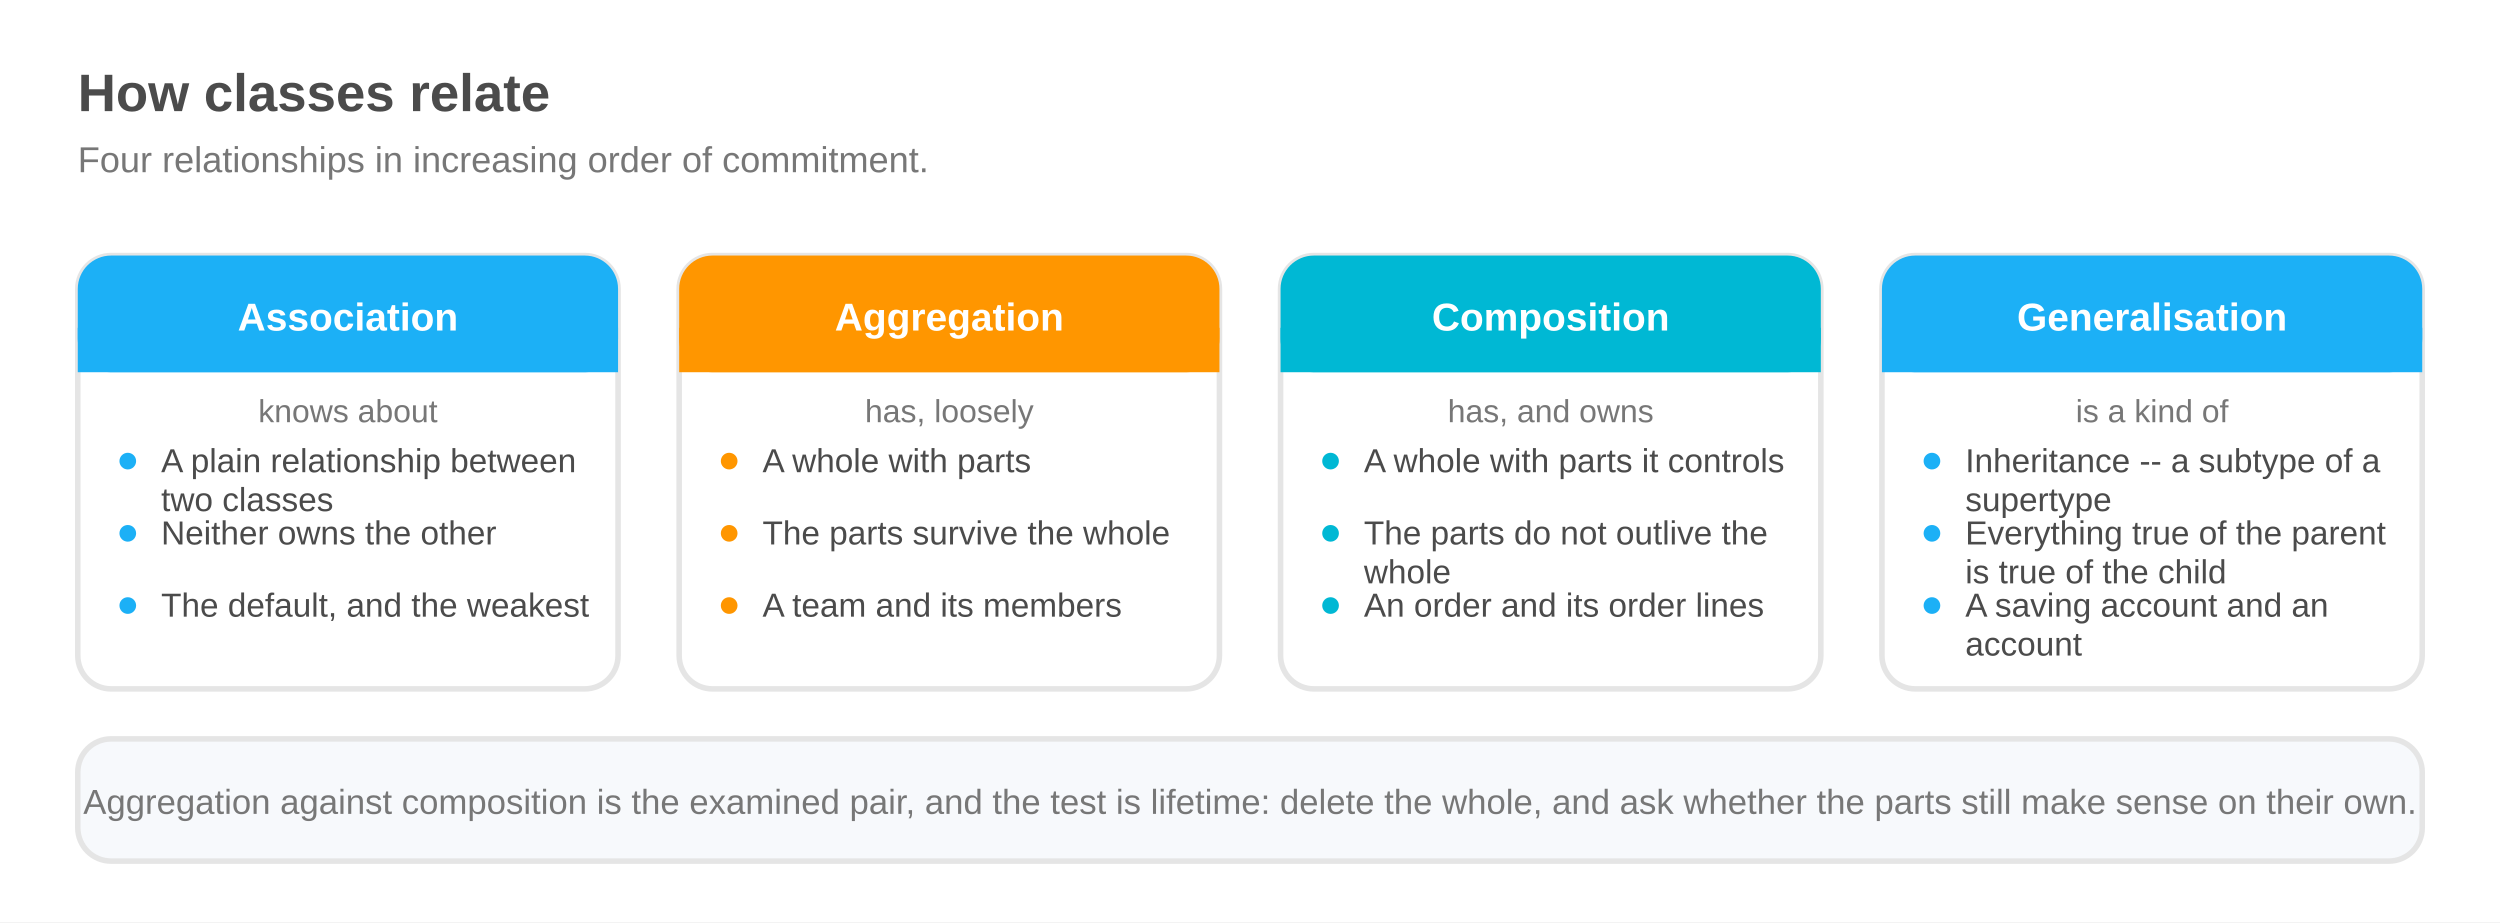
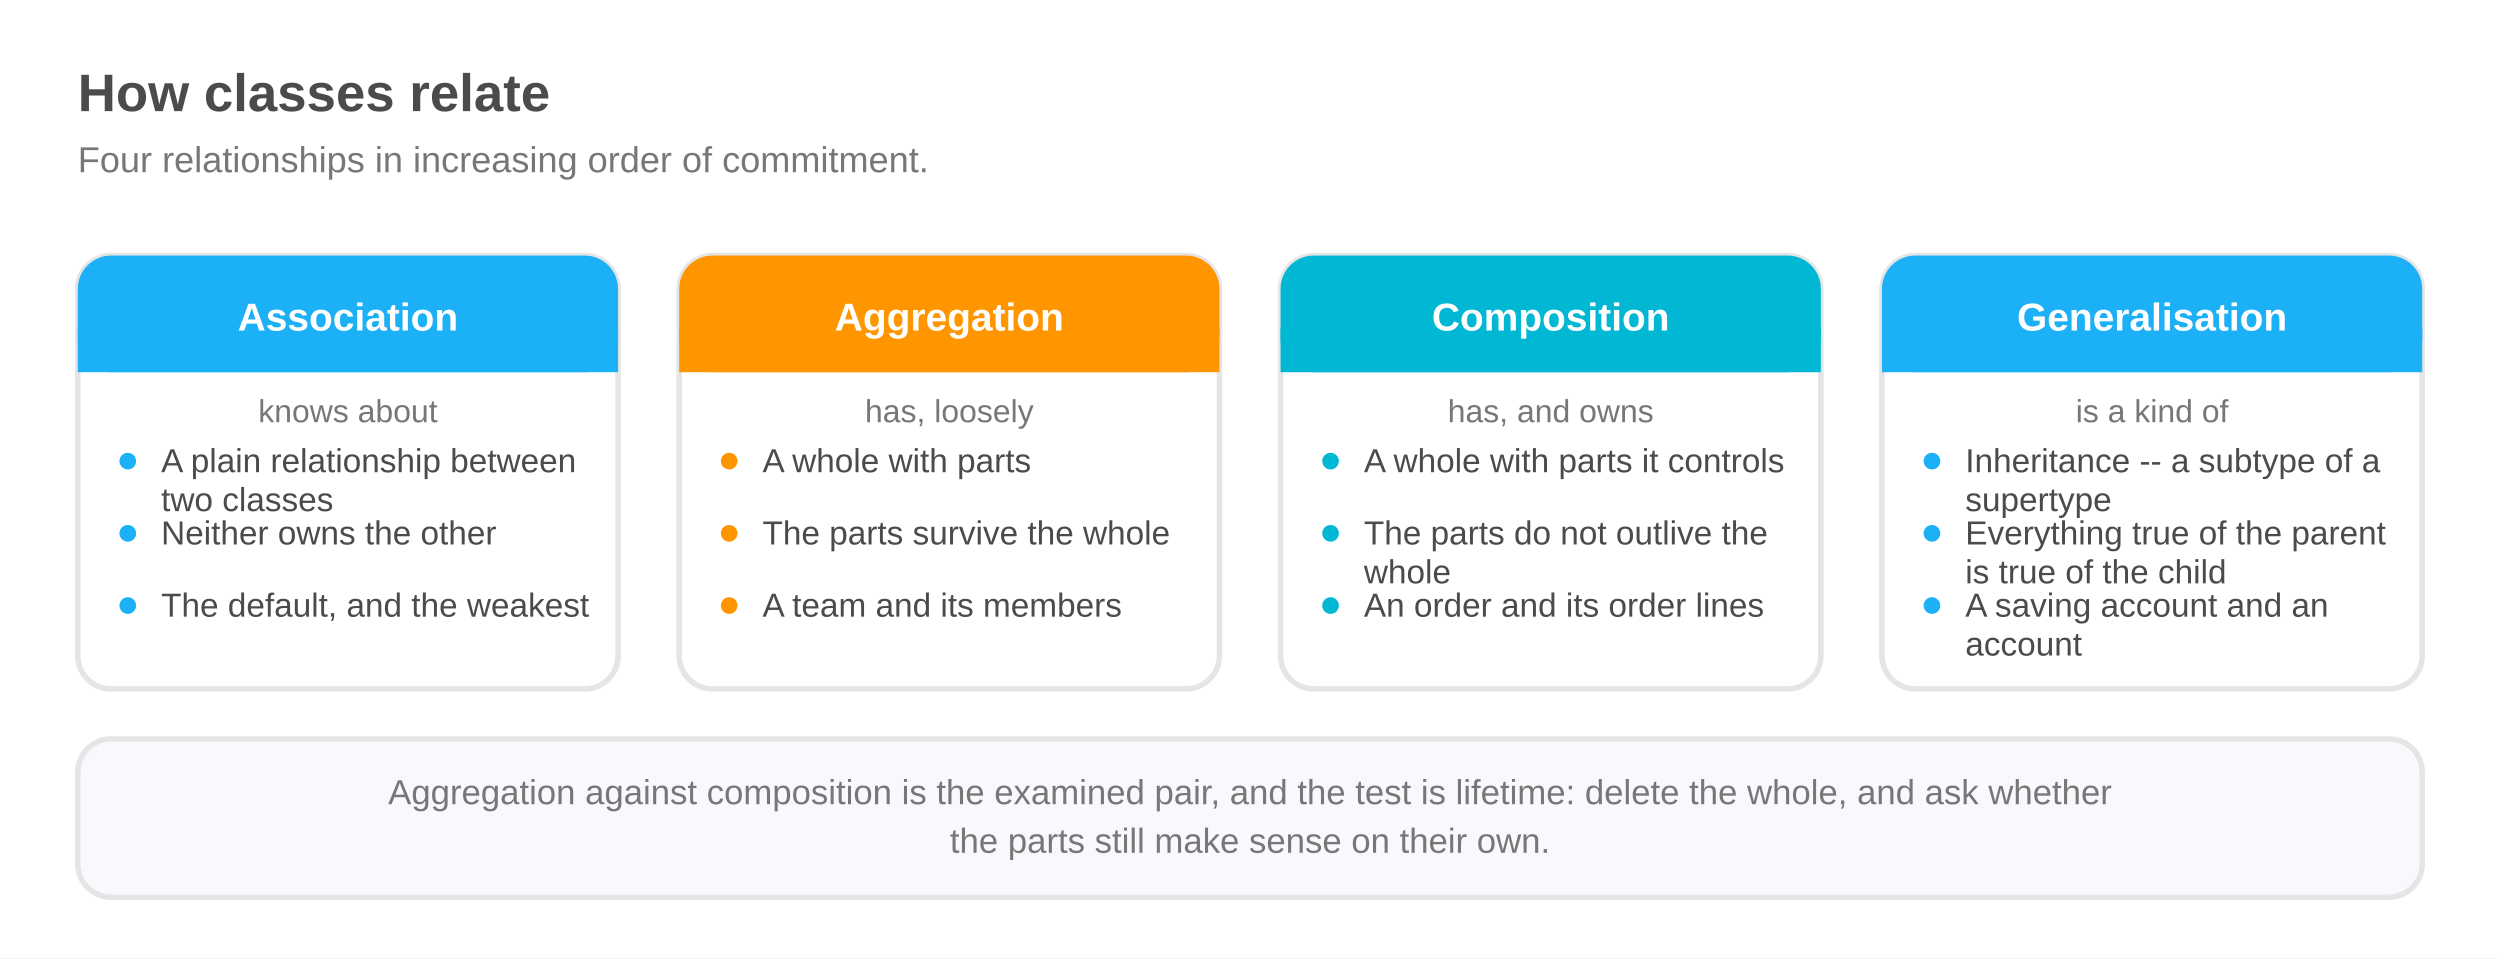
- <svg xmlns="http://www.w3.org/2000/svg" viewBox="0 0 900 332" width="900" height="332" font-family="system-ui, -apple-system, 'Segoe UI', Nunito, 'Helvetica Neue', Arial, sans-serif" role="img" aria-label="How classes relate">
+ <svg xmlns="http://www.w3.org/2000/svg" viewBox="0 0 900 345" width="900" height="345" font-family="system-ui, -apple-system, 'Segoe UI', Nunito, 'Helvetica Neue', Arial, sans-serif" role="img" aria-label="How classes relate">
  <defs>
    <marker id="tip" viewBox="0 0 10 10" refX="9" refY="5" markerWidth="7" markerHeight="7" orient="auto-start-reverse">
      <path d="M0,0 L10,5 L0,10 z" fill="#afafaf" />
    </marker>
  </defs>
-   <rect width="900" height="332" fill="#ffffff" />
+   <rect width="900" height="345" fill="#ffffff" />
  <text x="28" y="40" font-size="19" font-weight="800" fill="#4b4b4b" text-anchor="start">How classes relate</text>
  <text x="28" y="62" font-size="13" font-weight="400" fill="#777777" text-anchor="start">Four relationships in increasing order of commitment.</text>
  <rect x="28.0" y="92" width="194.5" height="156" rx="12" fill="#ffffff" stroke="#e5e5e5" stroke-width="2" />
  <rect x="28.0" y="92" width="194.5" height="42" rx="12" fill="#1cb0f6" />
  <rect x="28.0" y="118" width="194.5" height="16" fill="#1cb0f6" />
  <text x="125.25" y="119" font-size="14" font-weight="800" fill="#ffffff" text-anchor="middle">Association</text>
  <text x="125.25" y="152" font-size="11.5" font-weight="400" fill="#777777" text-anchor="middle">knows about</text>
  <circle cx="46.0" cy="166" r="3" fill="#1cb0f6" />
  <text x="58.0" y="170" font-size="12" font-weight="400" fill="#4b4b4b" text-anchor="start">A plain relationship between</text>
  <text x="58.0" y="184" font-size="12" font-weight="400" fill="#4b4b4b" text-anchor="start">two classes</text>
  <circle cx="46.0" cy="192" r="3" fill="#1cb0f6" />
  <text x="58.0" y="196" font-size="12" font-weight="400" fill="#4b4b4b" text-anchor="start">Neither owns the other</text>
  <circle cx="46.0" cy="218" r="3" fill="#1cb0f6" />
  <text x="58.0" y="222" font-size="12" font-weight="400" fill="#4b4b4b" text-anchor="start">The default, and the weakest</text>
  <rect x="244.5" y="92" width="194.5" height="156" rx="12" fill="#ffffff" stroke="#e5e5e5" stroke-width="2" />
  <rect x="244.5" y="92" width="194.5" height="42" rx="12" fill="#ff9600" />
  <rect x="244.5" y="118" width="194.5" height="16" fill="#ff9600" />
  <text x="341.75" y="119" font-size="14" font-weight="800" fill="#ffffff" text-anchor="middle">Aggregation</text>
  <text x="341.75" y="152" font-size="11.5" font-weight="400" fill="#777777" text-anchor="middle">has, loosely</text>
  <circle cx="262.5" cy="166" r="3" fill="#ff9600" />
  <text x="274.5" y="170" font-size="12" font-weight="400" fill="#4b4b4b" text-anchor="start">A whole with parts</text>
  <circle cx="262.5" cy="192" r="3" fill="#ff9600" />
  <text x="274.5" y="196" font-size="12" font-weight="400" fill="#4b4b4b" text-anchor="start">The parts survive the whole</text>
  <circle cx="262.5" cy="218" r="3" fill="#ff9600" />
  <text x="274.5" y="222" font-size="12" font-weight="400" fill="#4b4b4b" text-anchor="start">A team and its members</text>
  <rect x="461.0" y="92" width="194.5" height="156" rx="12" fill="#ffffff" stroke="#e5e5e5" stroke-width="2" />
  <rect x="461.0" y="92" width="194.5" height="42" rx="12" fill="#00b8d4" />
  <rect x="461.0" y="118" width="194.5" height="16" fill="#00b8d4" />
  <text x="558.25" y="119" font-size="14" font-weight="800" fill="#ffffff" text-anchor="middle">Composition</text>
  <text x="558.25" y="152" font-size="11.5" font-weight="400" fill="#777777" text-anchor="middle">has, and owns</text>
  <circle cx="479.0" cy="166" r="3" fill="#00b8d4" />
  <text x="491.0" y="170" font-size="12" font-weight="400" fill="#4b4b4b" text-anchor="start">A whole with parts it controls</text>
  <circle cx="479.0" cy="192" r="3" fill="#00b8d4" />
  <text x="491.0" y="196" font-size="12" font-weight="400" fill="#4b4b4b" text-anchor="start">The parts do not outlive the</text>
  <text x="491.0" y="210" font-size="12" font-weight="400" fill="#4b4b4b" text-anchor="start">whole</text>
  <circle cx="479.0" cy="218" r="3" fill="#00b8d4" />
  <text x="491.0" y="222" font-size="12" font-weight="400" fill="#4b4b4b" text-anchor="start">An order and its order lines</text>
  <rect x="677.5" y="92" width="194.5" height="156" rx="12" fill="#ffffff" stroke="#e5e5e5" stroke-width="2" />
  <rect x="677.5" y="92" width="194.5" height="42" rx="12" fill="#1cb0f6" />
  <rect x="677.5" y="118" width="194.5" height="16" fill="#1cb0f6" />
  <text x="774.75" y="119" font-size="14" font-weight="800" fill="#ffffff" text-anchor="middle">Generalisation</text>
  <text x="774.75" y="152" font-size="11.5" font-weight="400" fill="#777777" text-anchor="middle">is a kind of</text>
  <circle cx="695.5" cy="166" r="3" fill="#1cb0f6" />
  <text x="707.5" y="170" font-size="12" font-weight="400" fill="#4b4b4b" text-anchor="start">Inheritance -- a subtype of a</text>
  <text x="707.5" y="184" font-size="12" font-weight="400" fill="#4b4b4b" text-anchor="start">supertype</text>
  <circle cx="695.5" cy="192" r="3" fill="#1cb0f6" />
  <text x="707.5" y="196" font-size="12" font-weight="400" fill="#4b4b4b" text-anchor="start">Everything true of the parent</text>
  <text x="707.5" y="210" font-size="12" font-weight="400" fill="#4b4b4b" text-anchor="start">is true of the child</text>
  <circle cx="695.5" cy="218" r="3" fill="#1cb0f6" />
  <text x="707.5" y="222" font-size="12" font-weight="400" fill="#4b4b4b" text-anchor="start">A saving account and an</text>
  <text x="707.5" y="236" font-size="12" font-weight="400" fill="#4b4b4b" text-anchor="start">account</text>
-   <rect x="28" y="266" width="844" height="44" rx="12" fill="#f7f9fc" stroke="#e5e5e5" stroke-width="2" />
-   <text x="450.0" y="293" font-size="12.5" font-weight="400" fill="#777777" text-anchor="middle">Aggregation against composition is the examined pair, and the test is lifetime: delete the whole, and ask whether the parts still make sense on their own.</text>
+   <rect x="28" y="266" width="844" height="57.0" rx="12" fill="#f7f9fc" stroke="#e5e5e5" stroke-width="2" />
+   <text x="450.0" y="289.5" font-size="12.5" font-weight="400" fill="#777777" text-anchor="middle">Aggregation against composition is the examined pair, and the test is lifetime: delete the whole, and ask whether</text>
+   <text x="450.0" y="307.0" font-size="12.5" font-weight="400" fill="#777777" text-anchor="middle">the parts still make sense on their own.</text>
</svg>
